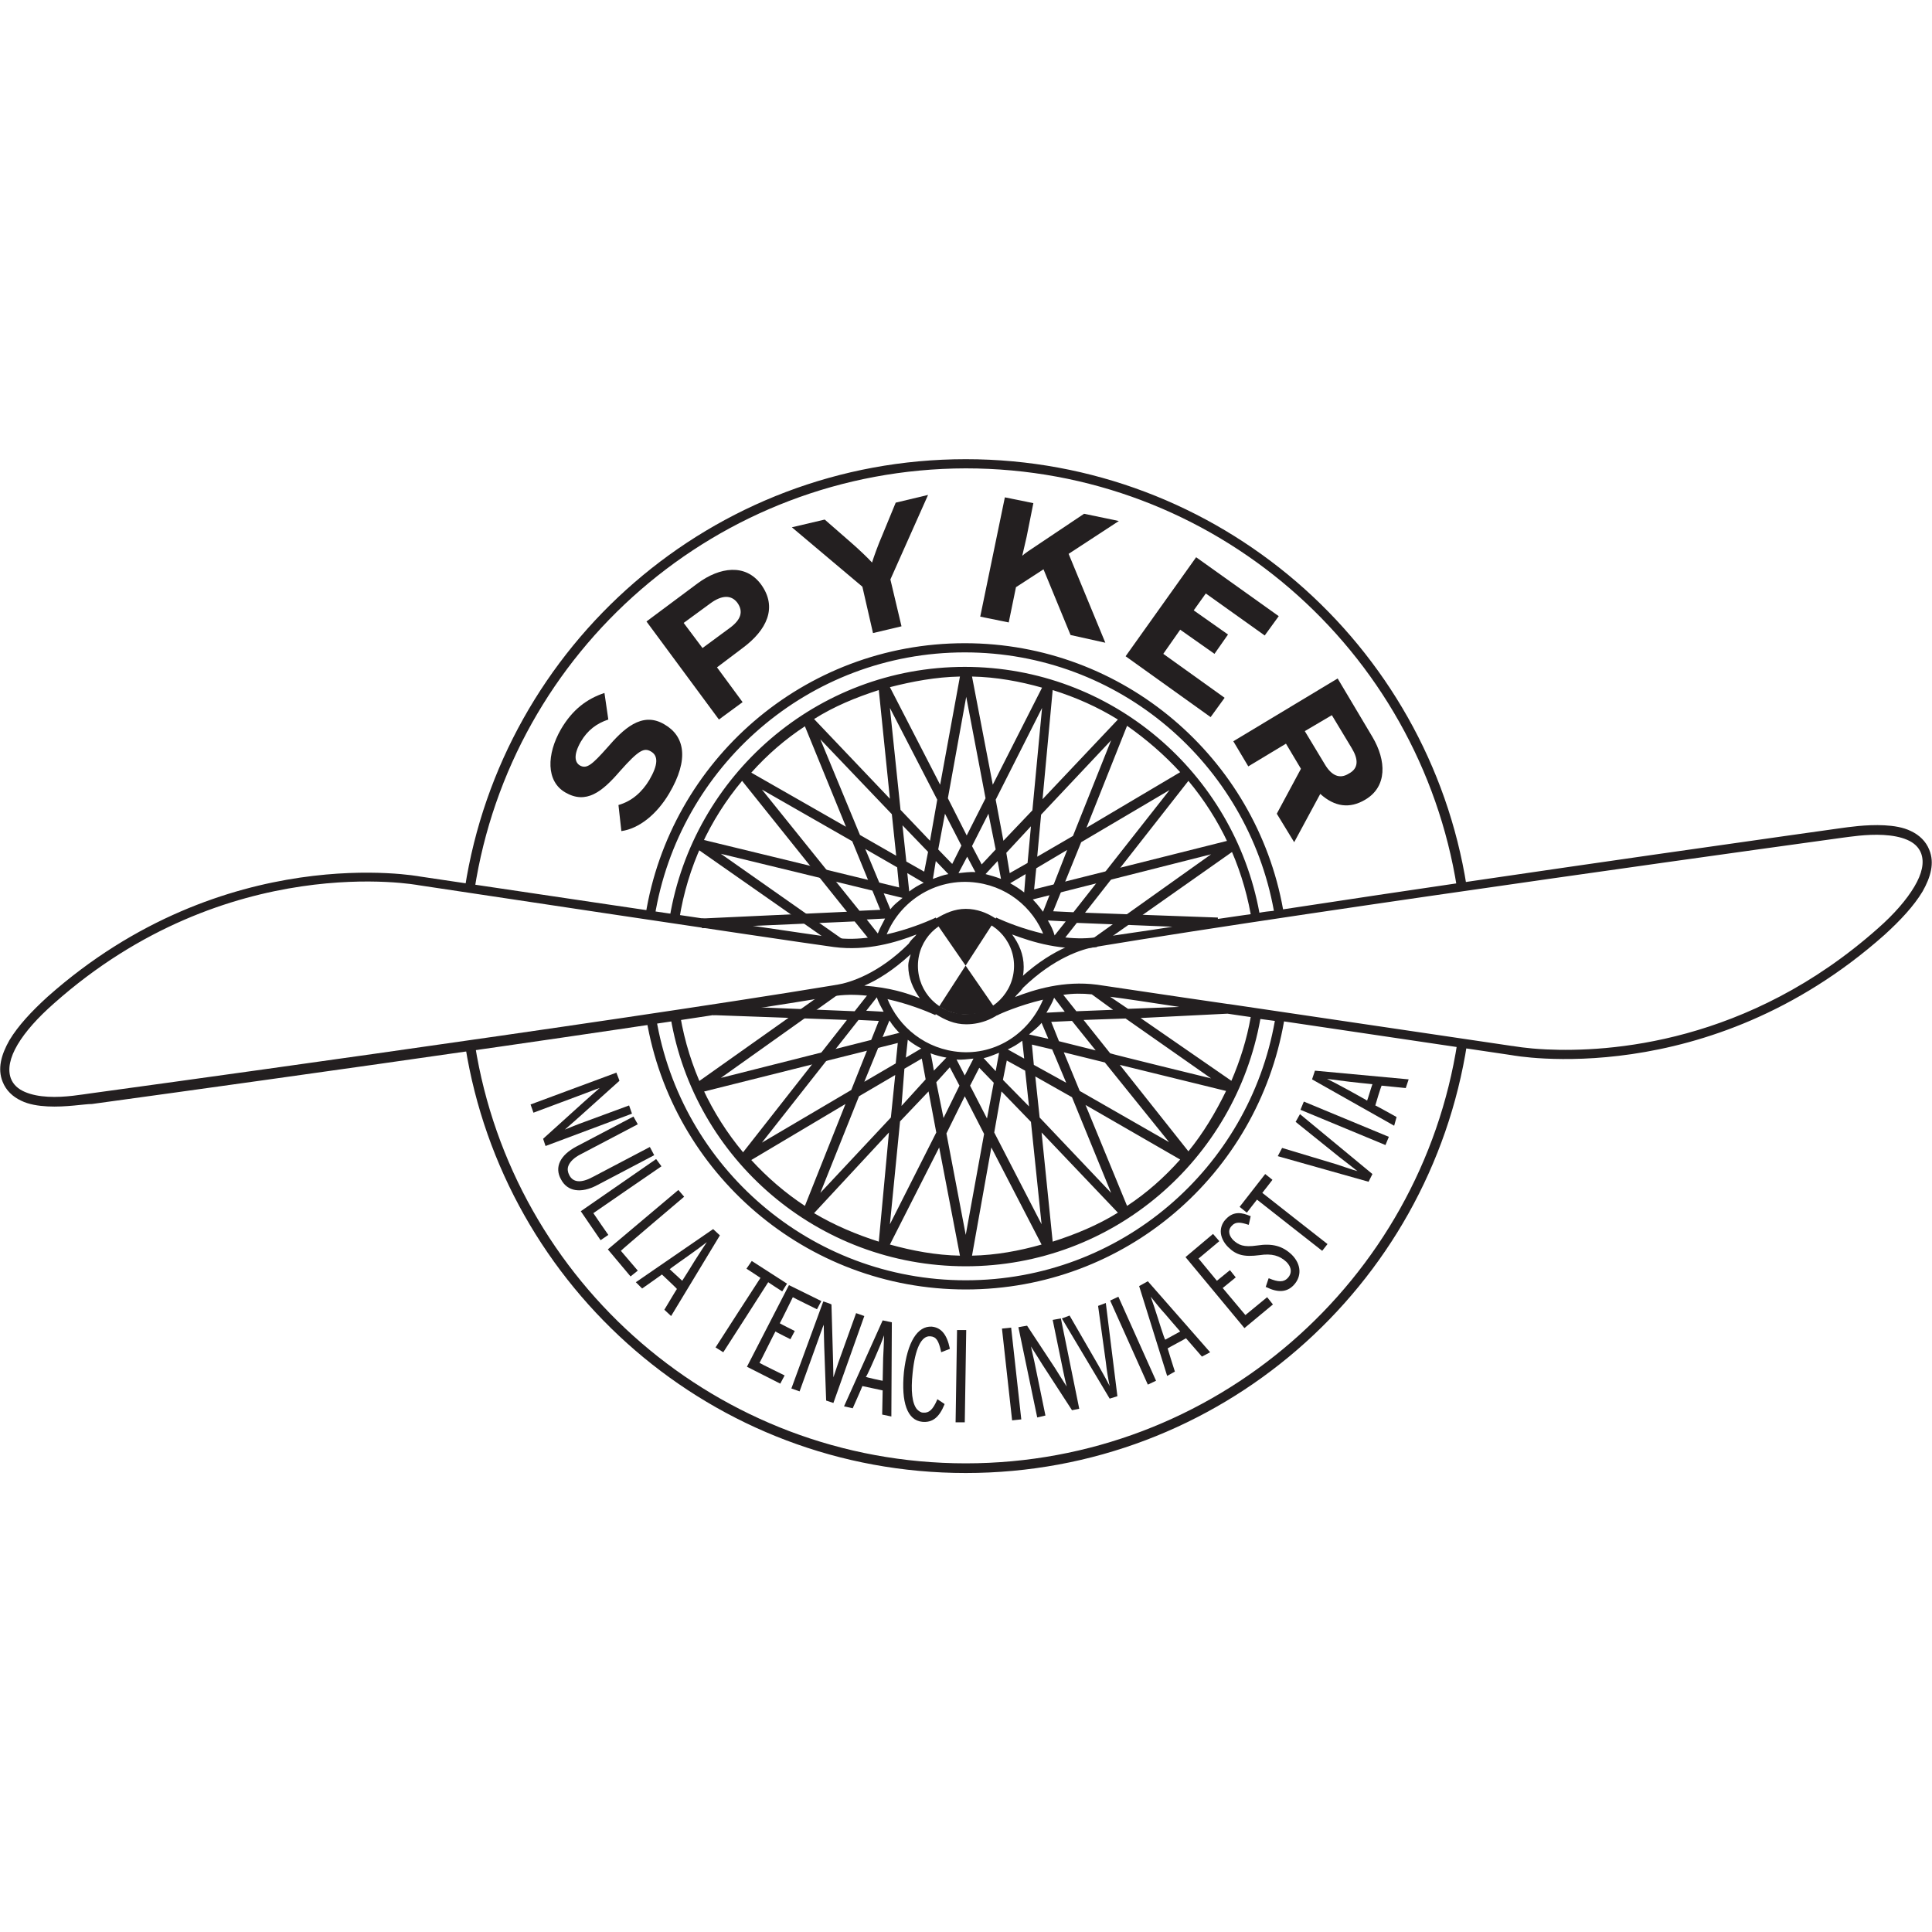
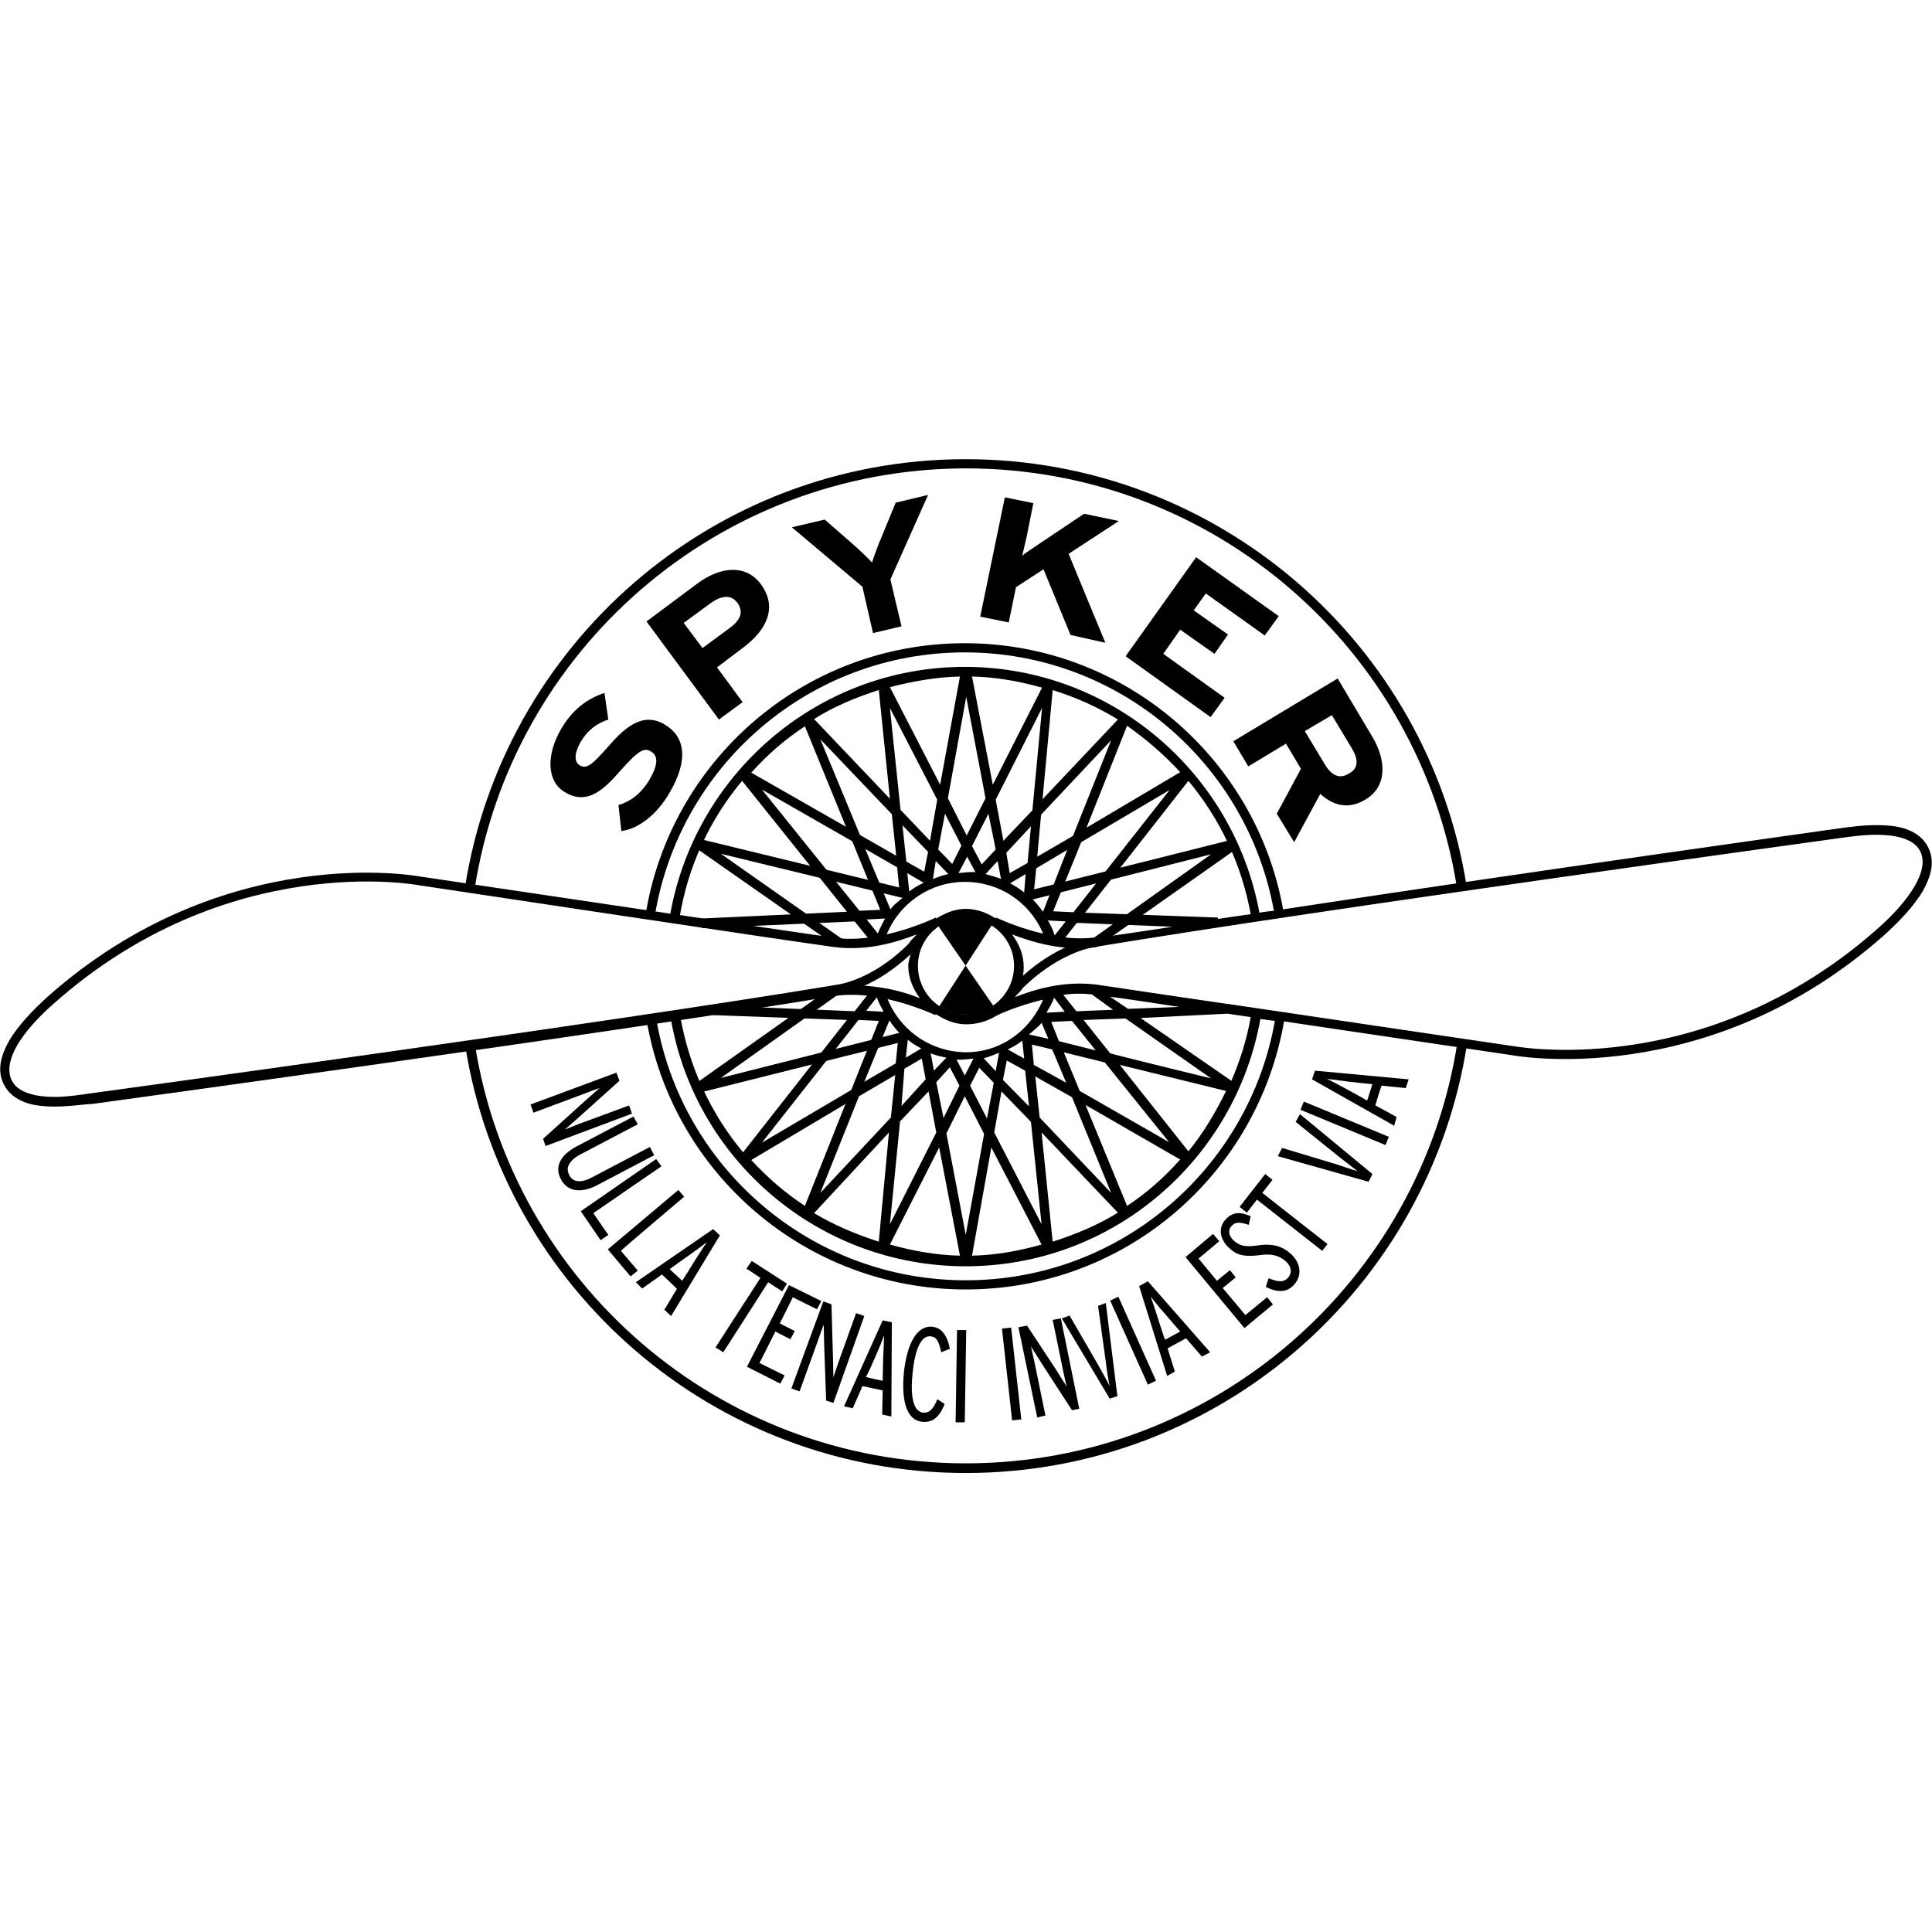
<svg xmlns="http://www.w3.org/2000/svg" version="1.1" x="0px" y="0px" viewBox="0 0 500 500" xml:space="preserve" fill="currentColor">
-   <style type="text/css">.st0{fill:#231F20;}</style>
  <g id="g12" transform="matrix(1.25,0,0,-1.25,-280.442,310.5875)">
    <path id="path158" class="st0" d="M424.3-18.5c-33.2,0-60.8,24.2-66.1,55.9l2,0.3c5.1-30.8,31.9-54.3,64.1-54.3 c32.1,0,58.6,23.2,64,53.7c-1.4,0.2-1.6,0.2-3,0.4c-5.2-29.1-30.5-51.2-61-51.2c-30.7,0-56.2,22.3-61.1,51.5l2,0.3 c1.8-10.6,6.4-20.3,13-28.2l21.5,27.4l-27.7,1l0.1,2l29.2-1.2l3.7,4.7l1.5-1.1l1.1,0.3c2-6.3,7.4-11.2,14.3-12.2 c8.1-1.2,15.4,3.5,18.4,10.7c-5.1-1.2-9-3-9.2-3.1c-0.1-0.1-0.2-0.1-0.3-0.1c0,0-0.1,0-0.1,0c-0.1,0-0.3-0.1-0.3-0.1l-0.6,1.9 c0,0,0.3,0.1,0.3,0.1c0,0,0.1,0.1,0.1,0.1c0.1,0.1,0.3,0.2,0.6,0.4c0.7,0.6,1.9,1.9,3.8,4.3h0.1v0.1c6.7,6.6,13.1,8.6,15.9,9 c4.1,0.7,11.6,1.7,16.5,2.5l-19.8,0.8l-3.7-4.7l-1.2,0.9l-1.4-0.3c-1.9,6.4-7.3,11.4-14.3,12.4c-8.8,1.3-17-4.2-19.4-12.5l-1.4,0.4 l-0.8-0.6l-3.8,4.7l-31.6-1.4l-0.1,2l30.1,1.4l-21.7,27.1c-6.7-8-11.3-17.8-13-28.6l-2,0.3c4.9,29.4,30.4,51.9,61.1,51.9 c30.4,0,55.7-22,61-50.9c1,0.2,2,0.3,3,0.4c-5.5,30.4-32,53.5-64,53.5c-32.4,0-59.2-23.7-64.2-54.7l-1.9,0.3 c5.1,31.9,32.7,56.3,66.1,56.3c32.9,0,60.3-23.8,65.9-55.1C541.7,68.1,605.4,77,605.4,77c1.5,0.2,5.3,0.8,9.1,0.6 c1.9-0.1,3.9-0.4,5.5-1.2c1.7-0.8,3.1-2.1,3.8-3.9c1.1-2.7,0.3-5.6-1.4-8.6c-1.8-3-4.6-6-7.9-9c-36.7-32.6-77.1-24.9-77.1-24.9 s-25,3.7-47.2,7C484.7,5.4,457.4-18.5,424.3-18.5L424.3-18.5z M423.1-11.5l-4.3,22.4L408.6-9.2C413.3-10.5,418.1-11.4,423.1-11.5 L423.1-11.5z M425.6-11.5c5,0.1,9.8,1,14.4,2.3l-10.4,20.1L425.6-11.5L425.6-11.5z M406.3-8.6l2.1,22.6L392.9-2.7 C397.1-5.2,401.6-7.1,406.3-8.6z M442.3-8.6c4.7,1.5,9.3,3.4,13.5,6L440,14L442.3-8.6L442.3-8.6z M424.3-7.2l3.8,20.9l-4,7.8 l-3.8-7.7L424.3-7.2z M408.6-5l9.6,19l-1.6,8.5l-5.9-6.2L408.6-5z M440-5l-2.2,21.2l-6.1,6.3l-1.5-8.5L440-5L440-5z M391-1.2 l8.4,21.1L379.9,8.3C383.2,4.7,386.9,1.5,391-1.2z M457.7-1.2c4.1,2.7,7.7,5.9,11,9.6l-19.6,11.3C449.1,19.7,457.7-1.2,457.7-1.2z M394.2,1.5l14.6,15.6l0.9,8.8l-7.5-4.4L394.2,1.5L394.2,1.5z M454.4,1.5l-8.1,19.8l-7.6,4.3l0.9-8.5L454.4,1.5z M470.4,10.1 c3.1,3.8,5.6,8,7.8,12.5l-22,5.4L470.4,10.1z M382.1,11.9l18.5,10.9l5.7,14.3l-4.2,0.2L382.1,11.9L382.1,11.9z M466.4,12 l-13.3,16.5l-8.5,2.1l3.3-8L466.4,12L466.4,12z M428.7,16.9l1.4,7.4l-3,3.1l-1.9-3.7C425.2,23.7,428.7,16.9,428.7,16.9z M419.7,17 l3.3,6.7l-2,3.8l-2.8-3.1L419.7,17z M437.4,19.4l-0.8,7.4l-3.8,2.1l-0.8-4L437.4,19.4L437.4,19.4z M411,19.5l5,5.5l-0.8,4.3 l-3.6-2.1L411,19.5z M445.1,24.3l-2.9,6.9l-4.2,1l0.4-4.2L445.1,24.3L445.1,24.3z M403.3,24.5l6.5,3.8l0.6,5.9l0.7-0.1 c-1,0.9-1.9,2-2.6,3.1L403.3,24.5L403.3,24.5z M479.3,24.7c1.8,4.2,3.2,8.6,4,13.2c-2.2,0.3-2.7,0.4-4.8,0.7l-18-0.9L479.3,24.7 L479.3,24.7z M475.1,25.2l-17.7,12.4l-8.7-0.3l5.5-6.9C454.2,30.3,475.1,25.2,475.1,25.2z M424.1,25.8l1.8,3.5 c-1.2-0.1-2.3-0.3-3.5-0.2L424.1,25.8L424.1,25.8z M430.5,26.7l0.7,3.8c-1.1-0.4-2.1-0.9-3.2-1.1L430.5,26.7L430.5,26.7z M417.7,26.8l2.6,2.7c-1.1,0.2-2.3,0.5-3.3,0.9C417.1,30.4,417.7,26.8,417.7,26.8z M436.4,29.3L436,33c-0.9-0.7-1.9-1.3-3-1.8 L436.4,29.3z M411.9,29.5l3.2,1.9c-1,0.5-1.9,1.1-2.8,1.8C412.3,33.2,411.9,29.5,411.9,29.5z M451.2,31l-4.9,6.1l-4.3-0.2l1.6-4 L451.2,31z M544.5,31.2c12.8-0.6,41.7,1.1,68.7,25.1c3.3,2.9,5.9,5.9,7.5,8.6c1.6,2.7,2.1,5,1.4,6.9c-0.5,1.3-1.5,2.2-2.9,2.8 c-1.4,0.6-3.1,0.9-4.9,1c-3.5,0.2-7.1-0.4-8.7-0.6c0,0-107.7-14.8-154.6-22.6c-2.5-0.4-8.4-2.2-14.8-8.4c-0.8-1.1-1.2-1.3-1.8-2 c4.1,1.6,10.2,3.5,17.1,2.6c3.5-0.5,15.3-2.3,27.1-4c0,0,0,0,0.1,0c25.7-3.8,58.8-8.7,58.8-8.7h0.1 C537.7,31.9,540.2,31.4,544.5,31.2L544.5,31.2z M441.4,33.4l-1.4,3.3c-0.7-0.9-1.7-1.6-2.6-2.4L441.4,33.4L441.4,33.4z M441,38.8 l3.8,0.2l-2.2,2.9C442.2,40.8,441.6,39.8,441,38.8z M407.3,39c-0.5,1-1.1,1.9-1.4,3l-2.2-2.8L407.3,39L407.3,39z M447.2,39.1 l7.6,0.3l-4.4,3.2c-2,0.2-3.9,0.2-5.9-0.1L447.2,39.1L447.2,39.1z M457.9,39.6l10.6,0.4c-5.2,0.8-11.8,1.8-14.3,2.1L457.9,39.6 L457.9,39.6z M442.7,54.8l2.3,2.9l-3.7,0.2C441.9,56.9,442.4,55.9,442.7,54.8L442.7,54.8z M406.1,55.2c0.4,1.1,1,2.1,1.5,3.1 l-3.8-0.2L406.1,55.2L406.1,55.2z M476.4,58.2c2.2,0.3,4.6,0.7,6.9,1c-1.9,10.4-6.4,19.8-12.9,27.6L449,59.5l27.5-1V58.2z M446.6,59.6l19.9,25.3l-18.3-10.8l-5.8-14.3L446.6,59.6z M440.3,59.7l5,12.8l-6.4-3.8l-0.6-5.9l-0.8,0.1 C438.6,61.9,439.5,60.8,440.3,59.7L440.3,59.7z M402.3,59.9l4.3,0.2l-5.8,14.2L382.1,85L402.3,59.9z M408.7,60.2 c0.8,1.1,1.9,1.8,2.9,2.7l-0.9-0.1l-0.6,6.1l-6.6,3.8L408.7,60.2L408.7,60.2z M436.4,63.7l0.3,3.8l-3.2-1.9 C434.6,65,435.5,64.4,436.4,63.7z M412.6,63.9c0.9,0.7,1.9,1.3,3,1.8l-3.4,2L412.6,63.9L412.6,63.9z M417.5,66.5 c1.1,0.4,2.1,0.8,3.2,1l-2.6,2.7L417.5,66.5z M431.6,66.5l-0.7,3.7l-2.5-2.7C429.5,67.2,430.6,66.9,431.6,66.5z M422.8,67.7 c1.2,0.1,2.3,0.3,3.5,0.2l-1.7,3.2L422.8,67.7L422.8,67.7z M433.4,67.7l3.7,2.1l0.7,7.6l-5.1-5.5L433.4,67.7z M415.7,68l0.8,4.1 l-5.3,5.5l0.8-7.5L415.7,68L415.7,68z M427.6,69.5l2.9,3.1L429,80l-3.4-6.7L427.6,69.5z M421.5,69.6l1.9,3.8L420,80l-1.4-7.4 L421.5,69.6L421.5,69.6z M439.1,71.1l7.4,4.3l7.9,19.8l-14.5-15.4L439.1,71.1z M409.9,71.3l-0.9,8.6l-14.8,15.5l8.2-19.8 L409.9,71.3z M416.9,74.4l1.5,8.5l-9.8,19l2.2-21.1L416.9,74.4z M432.1,74.4l6,6.3l2,21.2l-9.6-19L432.1,74.4z M424.5,75.5l3.9,7.7 l-4,21l-3.8-21L424.5,75.5L424.5,75.5z M449.3,77.1l19.4,11.5c-3.3,3.6-7,6.8-11,9.6L449.3,77.1z M399.5,77.3L391,98.1 c-4.1-2.7-7.8-5.9-11.1-9.6L399.5,77.3z M440.2,83l15.6,16.5c-4.2,2.6-8.7,4.6-13.5,6.1L440.2,83L440.2,83z M408.6,83.1l-2.3,22.5 c-4.7-1.5-9.3-3.4-13.4-6L408.6,83.1L408.6,83.1z M419,86l4.1,22.4c-5-0.1-9.8-1-14.5-2.2L419,86z M429.9,86l10.2,20.1 c-4.6,1.3-9.5,2.2-14.5,2.3L429.9,86z" />
    <path id="path160" class="st0" d="M362.9,84.2c-2.6-4.4-6.3-7.3-9.9-7.8l-0.6,5.4c2.8,0.8,4.9,2.7,6.4,5.2c1.8,3.1,1.9,5,0.3,5.9 c-1.4,0.8-2.5,0.3-6.4-4.1c-3.7-4.3-7-6.9-11.3-4.4c-4,2.3-3.9,7.9-0.9,13.1c2.4,4.1,5.4,6.3,9,7.5l0.8-5.5 c-2.4-0.8-4.3-2.2-5.7-4.6c-1.6-2.8-1.2-4.3-0.2-4.9c1.4-0.8,2.5,0.1,5.7,3.7c3.2,3.7,7.1,7.6,11.8,4.8 C366.1,96.1,367.1,91.3,362.9,84.2" />
    <path id="path162" class="st0" d="M371.5,123.6l-5.6-4.1l3.9-5.2l5.7,4.2c2.3,1.7,2.8,3.4,1.5,5.2 C375.7,125.4,373.7,125.2,371.5,123.6z M378.1,114.3l-5.3-4l5.3-7.2l-4.9-3.6l-15,20.3l10.6,7.9c4.6,3.4,9.9,4.1,13.1-0.2 C385.4,122.7,383.1,118,378.1,114.3" />
    <path id="path164" class="st0" d="M408.7,128.5l2.3-9.7l-5.9-1.4l-2.2,9.6l-14.6,12.3l6.8,1.6l5.5-4.8c1.4-1.2,3.6-3.3,4.3-4.1 c0.3,1,1.3,3.8,2.1,5.6l2.8,6.8l6.7,1.6L408.7,128.5" />
    <path id="path166" class="st0" d="M446,117l-5.6,13.6l-5.7-3.7l-1.5-7.3l-5.9,1.2l5.1,24.7l5.9-1.2l-1.4-7 c-0.2-0.9-0.7-3.1-0.9-3.9c0.5,0.5,1.9,1.4,2.8,2l10,6.7l7.2-1.5l-10.4-6.8l7.6-18.4L446,117" />
    <path id="path168" class="st0" d="M457.4,112.6l14.6,20.5l17.1-12.2l-2.9-4l-12.2,8.7l-2.5-3.5l7.1-5l-2.8-4l-7.1,5l-3.5-5 l12.7-9.1l-2.9-4L457.4,112.6" />
    <path id="path170" class="st0" d="M504.2,93.6l-4.1,6.8l-5.6-3.3l4.1-6.8c1.4-2.4,3.1-3.2,5-2C505.7,89.4,505.6,91.3,504.2,93.6 L504.2,93.6z M488.7,80l5,9.3l-3.1,5.2l-7.8-4.7l-3.1,5.2l21.6,13l7.2-12.1c2.9-4.9,3.1-10.3-1.5-13c-3.2-1.9-6.3-1.5-9.3,1.2 l-5.4-10L488.7,80" />
    <path id="path172" class="st0" d="M234.2,19.4c-1.9,0.1-3.9,0.4-5.5,1.2c-1.7,0.8-3.1,2.1-3.8,3.9c-1.1,2.7-0.3,5.6,1.4,8.6 c1.8,3,4.6,6,7.9,9c36.7,32.6,77.1,24.9,77.1,24.9s75.2-11.2,86-12.7c9.4-1.3,20.6,4.1,20.6,4.1c0,0,0.2,0.1,0.2,0.1l0.1-0.2 c1.8,1.1,3.8,2,6.1,2c2.3,0,4.4-0.8,6.2-2l0.1,0.2c0,0,11.1-5.4,20.6-4.1l0.3-2c-7.2-1-13.6,1.1-17.6,2.6c1.4-1.9,2.4-4.1,2.4-6.7 c0-6.6-5.4-11.9-11.9-11.9c-2.4,0-4.4,0.9-6.3,2.1l-0.1-0.2c0,0-11.1,5.3-20.5,4c0,0-0.1,0-0.1,0c-47.2-7.8-154-22.4-154-22.4 C241.8,19.9,238,19.2,234.2,19.4L234.2,19.4z M234.3,21.4c3.5-0.2,7.2,0.5,8.8,0.7c0,0,106.9,14.6,154,22.4c0.1,0,0.4,0.1,0.6,0.1 c2.5,0.4,8.5,2.2,14.8,8.5c0.6,1,1.1,1.2,1.6,1.9c-4.1-1.6-10.2-3.5-17.1-2.6c-11,1.5-86,12.8-86,12.8s-39.5,7.5-75.5-24.5 c-3.3-2.9-5.9-5.8-7.5-8.5c-1.6-2.7-2.1-5.1-1.4-7c0.5-1.3,1.5-2.2,2.9-2.8C230.9,21.8,232.5,21.5,234.3,21.4L234.3,21.4z M424.3,38.5c5.5,0,10,4.5,10,10s-4.5,9.9-10,9.9c-5.5,0-9.9-4.4-9.9-9.9S418.8,38.5,424.3,38.5z M414.8,41.8 c-1.4,1.9-2.4,4.2-2.4,6.7c0,0.9,0.3,1.6,0.5,2.4c-3.6-3.3-6.8-5.3-9.6-6.5C408.6,44,412,42.9,414.8,41.8L414.8,41.8z" />
    <path id="path174" class="st0" d="M334.2,19.8l0.6-1.7l10.7,4c0,0,2.6,1,3,1.1c-0.6-0.5-3.4-3-3.4-3l-8.3-7.5l0.5-1.5l17.9,6.7 l-0.6,1.7l-10.3-3.8c0,0-2.1-0.8-3-1.2c0.6,0.5,3.4,3,3.4,3l7.9,7.1c0,0,0,0,0,0c0,0.1-0.6,1.6-0.6,1.6l0,0.1L334.2,19.8" />
    <path id="path176" class="st0" d="M343.7,11.1c-3.4-1.8-4.6-4.3-3.2-6.8c1.3-2.5,4.1-3,7.5-1.2l11.8,6.2l-0.9,1.7l-11.8-6.2 c-2.4-1.3-4.1-1.2-4.9,0.4c-0.3,0.6-0.4,1.2-0.2,1.8c0.3,0.9,1.2,1.8,2.6,2.5l11.8,6.2l-0.9,1.6L343.7,11.1" />
    <path id="path178" class="st0" d="M344.6-2.3l4.1-6l1.6,1.1c0,0-3,4.3-3.1,4.5c0.1,0.1,14.1,9.7,14.1,9.7l-1.1,1.5L344.6-2.3" />
    <path id="path180" class="st0" d="M350.2-10.2l4.7-5.6l1.5,1.2c0,0-3.4,4-3.5,4.1C353-10.3,366,0.7,366,0.7l-1.2,1.4L350.2-10.2" />
    <path id="path182" class="st0" d="M366.9-11.5c1.7,1.2,2.9,2.1,3.8,2.8c-0.5-0.7-2.6-4-2.6-4v0c0,0-2.4-3.9-2.5-4 c-0.1,0.1-2.5,2.3-2.6,2.4C363.2-14.1,366.9-11.5,366.9-11.5L366.9-11.5z M356-17l1.3-1.3c0,0,4,2.8,4.1,2.9c0.1-0.1,3.1-2.9,3.1-3 c-0.1-0.1-2.6-4.3-2.6-4.3l1.4-1.3l10.1,16.7l-1.4,1.3L356-17" />
    <path id="path184" class="st0" d="M378.9-14.2c0,0,2.8-1.8,2.9-1.9c-0.1-0.1-9.3-14.4-9.3-14.4l1.6-1c0,0,9.2,14.3,9.3,14.5 c0.1-0.1,2.9-1.9,2.9-1.9l1,1.6l-7.3,4.7L378.9-14.2" />
    <path id="path186" class="st0" d="M379-34.5l6.9-3.5l0.9,1.7c0,0-5.1,2.5-5.2,2.6c0.1,0.1,3.2,6.4,3.3,6.5c0.1-0.1,3.1-1.6,3.1-1.6 l0.9,1.7c0,0-3,1.5-3.1,1.6c0.1,0.1,2.6,5.2,2.7,5.4c0.1-0.1,5-2.5,5-2.5l0.9,1.7l-6.7,3.3L379-34.5" />
    <path id="path188" class="st0" d="M388.2-39l1.7-0.6l3.9,10.8c0,0,0.9,2.6,1.1,3c0-0.8,0.1-4.5,0.1-4.5l0.4-11.2l1.5-0.5l6.4,18 l-1.7,0.6l-3.7-10.3c0,0-0.7-2.1-1-3c0,0.8-0.1,4.5-0.1,4.5l-0.3,10.6c-0.1,0.1-1.6,0.6-1.6,0.6l-0.1,0L388.2-39" />
    <path id="path190" class="st0" d="M407.3-32.8L407.3-32.8L407.3-32.8z M405.6-32.4c0.8,1.8,1.4,3.3,1.8,4.4c0-0.8-0.2-4.7-0.2-4.7 c0,0-0.1-4.5-0.1-4.7c-0.2,0-3.3,0.7-3.5,0.8C403.8-36.6,405.6-32.4,405.6-32.4z M399.1-42.7l1.8-0.4c0,0,2,4.5,2,4.6 c0.1,0,4.1-0.9,4.2-0.9c0-0.1-0.1-5-0.1-5l1.9-0.4l0.1,19.5l-1.9,0.4L399.1-42.7" />
    <path id="path192" class="st0" d="M411.5-35.6c-0.6-6.3,0.7-10,3.8-10.3c2.1-0.2,3.5,0.9,4.6,3.6l0,0.1l-1.5,1l0-0.1 c-0.9-2.1-1.7-2.8-2.9-2.7c-0.5,0-0.9,0.3-1.3,0.7c-1,1.2-1.3,3.8-0.9,7.5c0.5,5,1.8,7.8,3.7,7.6c1.2-0.1,1.7-0.9,2.2-3.2l0-0.1 l1.8,0.7l0,0.1c-0.6,2.9-1.8,4.3-3.7,4.5C414.3-26,412.2-29.4,411.5-35.6" />
    <path id="path194" class="st0" d="M422.2-46l1.9,0l0.3,19.1l-1.9,0L422.2-46" />
    <path id="path196" class="st0" d="M431.8-26.6l2.1-19l1.9,0.2l-2.1,19L431.8-26.6" />
    <path id="path198" class="st0" d="M442.3-24.8l2.2-10.7c0,0,0.5-2.4,0.7-3.1c-0.4,0.6-2.4,3.8-2.4,3.8L437-26 c-0.1,0-1.7-0.3-1.7-0.3l-0.1,0l3.9-18.7l1.7,0.4l-2.3,11.2c0,0-0.6,2.7-0.7,3.1c0.4-0.6,2.4-3.8,2.4-3.8l6.1-9.4l1.5,0.3 l-3.8,18.7L442.3-24.8" />
    <path id="path200" class="st0" d="M455.7-40.6l-1.6-0.5l-9.9,16.6l1.6,0.6l5.9-10.2c0.9-1.6,1.8-3.2,2.4-4.4 c-0.3,1.4-0.6,3.2-0.8,5l-1.6,11.6l1.6,0.6L455.7-40.6" />
    <path id="path202" class="st0" d="M454.2-20.8l7.8-17.4l1.7,0.8L455.9-20L454.2-20.8" />
    <path id="path204" class="st0" d="M464.1-24.5c-0.6,1.9-1.1,3.4-1.5,4.5c0.8-1,1.8-2.3,3-3.6l0,0c0,0,2.9-3.4,3.1-3.6 c-0.2-0.1-2.9-1.6-3.1-1.7C465.4-28.7,464.1-24.5,464.1-24.5z M460.2-17.8l5.8-18.6l1.6,0.9c0,0-1.5,4.7-1.5,4.8 c0.1,0.1,3.7,2,3.8,2.1c0.1-0.1,3.3-3.8,3.3-3.8l1.7,0.9l-12.9,14.7L460.2-17.8" />
    <path id="path206" class="st0" d="M469.8-11.8L482-26.5l5.9,4.9l-1.2,1.5c0,0-4.4-3.6-4.5-3.7c-0.1,0.1-4.6,5.5-4.7,5.6 c0.1,0.1,2.7,2.2,2.7,2.2l-1.2,1.5c0,0-2.6-2.1-2.7-2.2c-0.1,0.1-3.7,4.5-3.8,4.6c0.1,0.1,4.3,3.6,4.3,3.6L475.5-7L469.8-11.8" />
    <path id="path208" class="st0" d="M478.2-3.9c-0.7-0.7-1.1-1.6-1.1-2.6c0-1.1,0.6-2.3,1.5-3.2c1.7-1.7,3.3-2.1,6.5-1.7 c2.6,0.4,4.2-0.1,5.6-1.4c1.1-1.1,1.2-2.4,0.2-3.4c-0.8-0.8-1.9-0.8-3.8,0l-0.1,0l-0.6-1.8l0.1,0c2.4-1.2,4.3-1.1,5.7,0.4 c1.7,1.8,1.6,4.3-0.4,6.3c-1.9,1.8-4,2.4-7.2,1.9c-2.8-0.4-3.8,0.1-4.9,1.1c-0.8,0.8-1.3,2-0.3,3c0.8,0.9,1.9,0.7,3.4,0.2l0.1,0 l0.4,1.8l-0.1,0C481.6-2.6,479.8-2.2,478.2-3.9" />
    <path id="path210" class="st0" d="M481-1.4l1.5-1.2c0,0,2,2.6,2.1,2.7c0.1-0.1,13.5-10.6,13.5-10.6l1.1,1.4 c0,0-13.4,10.5-13.5,10.6c0.1,0.1,2.1,2.7,2.1,2.7l-1.5,1.2L481-1.4" />
    <path id="path212" class="st0" d="M492.6,16.2l9.2-7.4c0,0,2.6-2,3.6-2.8c-0.8,0.2-4.3,1.4-4.3,1.4l-11.3,3.4l-0.9-1.7l18.8-5.3 l0.8,1.6l-15,12.4L492.6,16.2" />
    <path id="path214" class="st0" d="M493.6,18.7l17.6-7.3l0.7,1.7l-17.6,7.3L493.6,18.7" />
    <path id="path216" class="st0" d="M503.8,24.5L503.8,24.5L503.8,24.5z M503.3,22.9c-1.8,1-3.2,1.7-4.2,2.2c0.8-0.1,4.7-0.6,4.7-0.6 c0,0,4.5-0.5,4.7-0.5c-0.1-0.2-1-3.2-1.1-3.4C507.3,20.7,503.3,22.9,503.3,22.9z M496,25l17-9.6l0.5,1.8c0,0-4.3,2.4-4.4,2.4 c0,0.1,1.2,4,1.3,4.1c0.1,0,5-0.5,5-0.5l0.6,1.8l-19.4,1.8L496,25" />
    <path id="path218" class="st0" d="M424.3-56.5c-52.3,0-95.6,38.2-103.6,88.3l2,0.3C330.5-17,373-54.5,424.3-54.5 c51.5,0,94.2,37.8,101.8,87.2l2-0.3C520.3-18,476.8-56.5,424.3-56.5z M369,22.2l-0.8,1.8L397,44.4l1.2-1.6l-24.6-17.5l38,9.6 l0.5-1.9C412.1,33,369,22.2,369,22.2z M397.6,52.5L368.3,73l0.8,1.8l43.2-10.5l-0.4-1.9l-38.3,9.3l25.2-17.7L397.6,52.5L397.6,52.5 z M451.9,52.7l-1.1,1.6l24.3,17.3l-37.9-9.6l-0.5,1.9l43,10.8l0.9-1.8L451.9,52.7L451.9,52.7z M322.6,64.3l-2,0.3 c7.8,50.3,51.2,88.8,103.7,88.8c52.3,0,95.8-38.3,103.7-88.4l-2-0.3c-7.8,49.2-50.3,86.8-101.7,86.8 C372.8,151.4,330.2,113.6,322.6,64.3z" />
    <path id="path220" class="st0" d="M418.3,57.2l11.8-17.1l-2.2-1.2l-2.8-0.5l-2.4,0.1l-2.3,0.7l-1.6,0.9L430,57.4 C426.8,60.1,421.4,59.7,418.3,57.2" />
  </g>
</svg>
